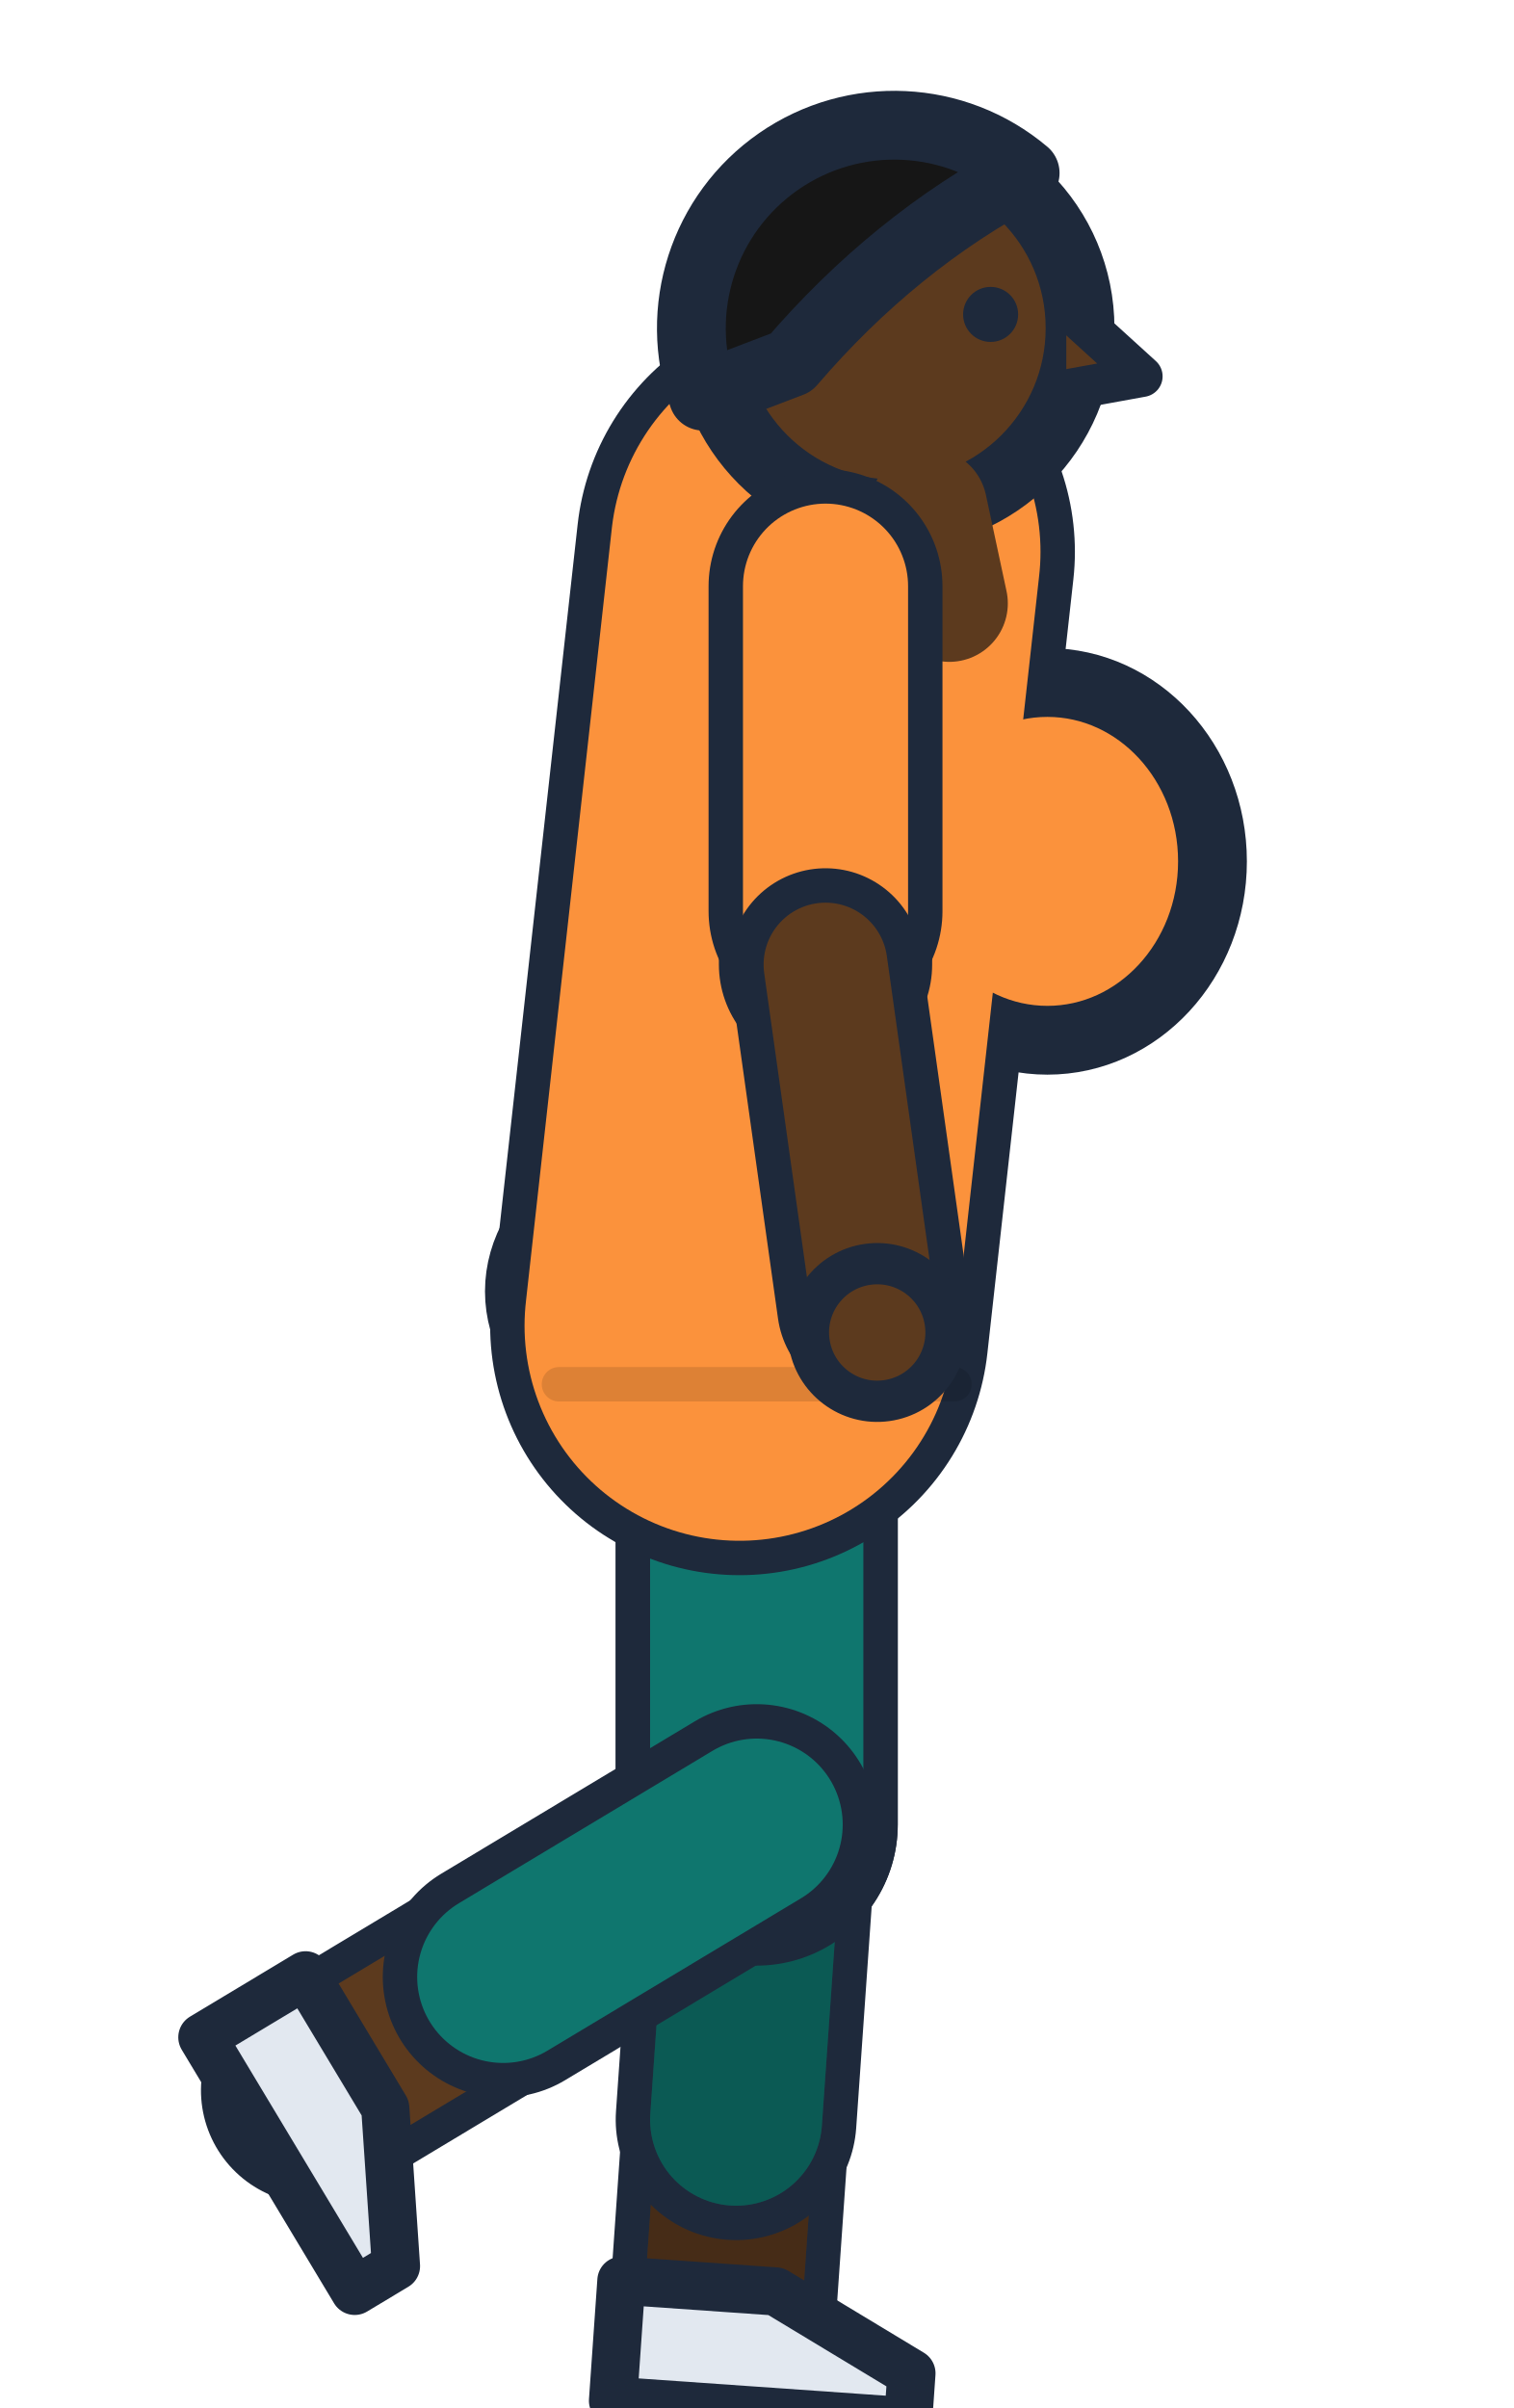
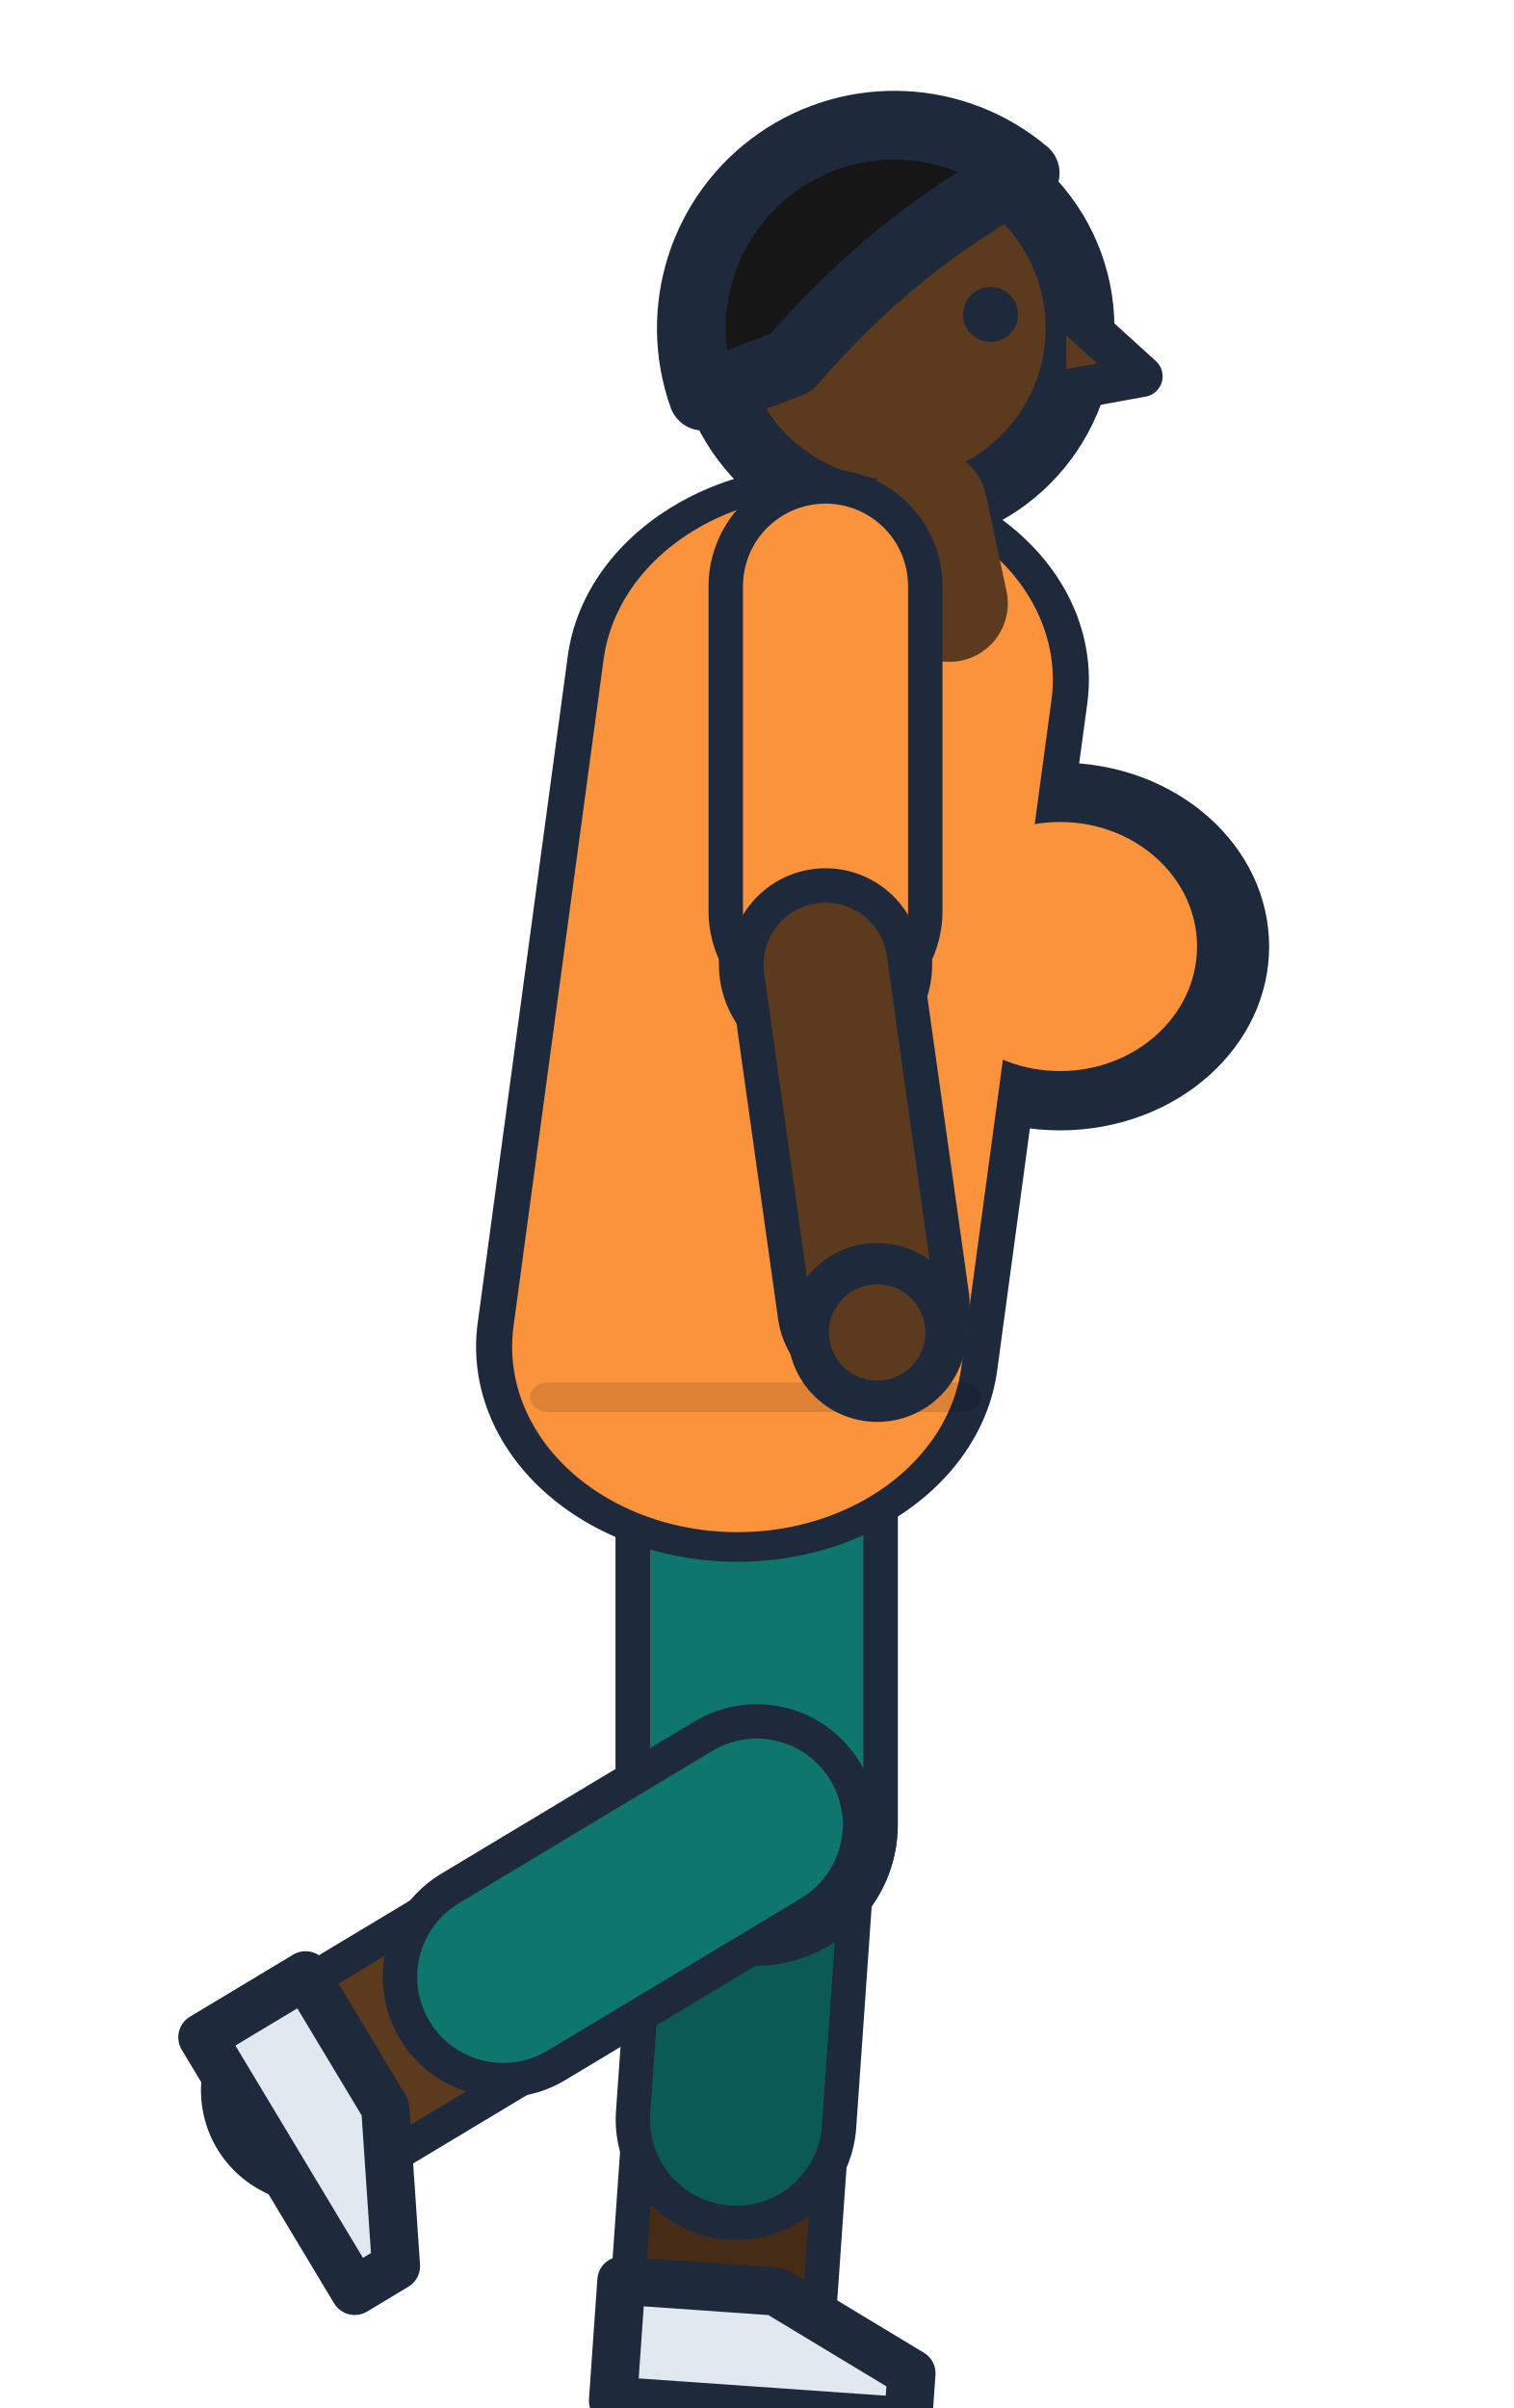
<svg xmlns="http://www.w3.org/2000/svg" viewBox="0 0 44 70" width="44" height="70">
  <g id="walker" transform="translate(0 0.04)">
    <g id="arm-far" transform="rotate(0.00 24 17)">
      <path d="M24,17L24,28" fill="none" stroke="#1e293b" stroke-width="6.2" stroke-linejoin="round" stroke-linecap="round" />
      <path d="M24,17L24,28" fill="none" data-tint="skin" stroke="#5c3a1e" stroke-width="4.2" stroke-linejoin="round" stroke-linecap="round" />
      <path d="M24,17L24,28" fill="none" stroke="#000000" stroke-width="4.2" stroke-linejoin="round" stroke-linecap="round" opacity="0.24" />
      <path d="M24,17L24,26.45" fill="none" stroke="#1e293b" stroke-width="6.8" stroke-linejoin="round" stroke-linecap="round" />
      <path d="M24,17L24,26.45" fill="none" data-tint="cloth-top" stroke="#fb923c" stroke-width="4.8" stroke-linejoin="round" stroke-linecap="round" />
      <path d="M24,17L24,26.45" fill="none" stroke="#000000" stroke-width="4.8" stroke-linejoin="round" stroke-linecap="round" opacity="0.24" />
      <g id="forearm-far" transform="rotate(-8.00 24 28)">
        <path d="M24,28L24,38" fill="none" stroke="#1e293b" stroke-width="5.6" stroke-linejoin="round" stroke-linecap="round" />
        <path d="M24,28L24,38" fill="none" data-tint="skin" stroke="#5c3a1e" stroke-width="3.6" stroke-linejoin="round" stroke-linecap="round" />
        <path d="M24,28L24,38" fill="none" stroke="#000000" stroke-width="3.6" stroke-linejoin="round" stroke-linecap="round" opacity="0.24" />
        <path d="M22,38.8a2,2 0 1,0 4,0a2,2 0 1,0 -4,0z" fill="#5c3a1e" data-tint="skin" stroke="#1e293b" stroke-width="1.2" stroke-linejoin="round" stroke-linecap="round" />
      </g>
    </g>
    <g id="leg-far" transform="rotate(-0.00 22 36)">
      <path d="M22,36L22,53" fill="none" stroke="#1e293b" stroke-width="7.8" stroke-linejoin="round" stroke-linecap="round" />
      <path d="M22,36L22,53" fill="none" data-tint="skin" stroke="#5c3a1e" stroke-width="5.8" stroke-linejoin="round" stroke-linecap="round" />
      <path d="M22,36L22,53" fill="none" stroke="#000000" stroke-width="5.8" stroke-linejoin="round" stroke-linecap="round" opacity="0.24" />
      <path d="M22,36L22,53" fill="none" stroke="#1e293b" stroke-width="8.2" stroke-linejoin="round" stroke-linecap="round" />
      <path d="M22,36L22,53" fill="none" data-tint="cloth-bottom" stroke="#0f766e" stroke-width="6.2" stroke-linejoin="round" stroke-linecap="round" />
      <path d="M22,36L22,53" fill="none" stroke="#000000" stroke-width="6.2" stroke-linejoin="round" stroke-linecap="round" opacity="0.24" />
      <g id="shin-far" transform="rotate(4.00 22 53)">
        <path d="M22,53L22,68" fill="none" stroke="#1e293b" stroke-width="6.6" stroke-linejoin="round" stroke-linecap="round" />
        <path d="M22,53L22,68" fill="none" data-tint="skin" stroke="#5c3a1e" stroke-width="4.6" stroke-linejoin="round" stroke-linecap="round" />
        <path d="M22,53L22,68" fill="none" stroke="#000000" stroke-width="4.6" stroke-linejoin="round" stroke-linecap="round" opacity="0.24" />
        <path d="M22,53L22,61.6" fill="none" stroke="#1e293b" stroke-width="7" stroke-linejoin="round" stroke-linecap="round" />
        <path d="M22,53L22,61.6" fill="none" data-tint="cloth-bottom" stroke="#0f766e" stroke-width="5" stroke-linejoin="round" stroke-linecap="round" />
        <path d="M22,53L22,61.6" fill="none" stroke="#000000" stroke-width="5" stroke-linejoin="round" stroke-linecap="round" opacity="0.24" />
        <path d="M19,66.5H23.5L27.6,68.6V70H19Z" fill="#e2e8f0" data-tint="shoe" stroke="#1e293b" stroke-width="1.4" stroke-linejoin="round" stroke-linecap="round" />
      </g>
    </g>
    <g id="leg-near">
      <path d="M22,36L22,53" fill="none" stroke="#1e293b" stroke-width="7.8" stroke-linejoin="round" stroke-linecap="round" />
      <path d="M22,36L22,53" fill="none" data-tint="skin" stroke="#5c3a1e" stroke-width="5.8" stroke-linejoin="round" stroke-linecap="round" />
      <path d="M22,36L22,53" fill="none" stroke="#1e293b" stroke-width="8.2" stroke-linejoin="round" stroke-linecap="round" />
      <path d="M22,36L22,53" fill="none" data-tint="cloth-bottom" stroke="#0f766e" stroke-width="6.2" stroke-linejoin="round" stroke-linecap="round" />
      <g id="shin-near" transform="rotate(59.00 22 53)">
        <path d="M22,53L22,68" fill="none" stroke="#1e293b" stroke-width="6.6" stroke-linejoin="round" stroke-linecap="round" />
        <path d="M22,53L22,68" fill="none" data-tint="skin" stroke="#5c3a1e" stroke-width="4.6" stroke-linejoin="round" stroke-linecap="round" />
        <path d="M22,53L22,61.6" fill="none" stroke="#1e293b" stroke-width="7" stroke-linejoin="round" stroke-linecap="round" />
        <path d="M22,53L22,61.6" fill="none" data-tint="cloth-bottom" stroke="#0f766e" stroke-width="5" stroke-linejoin="round" stroke-linecap="round" />
        <path d="M19,66.5H23.5L27.6,68.6V70H19Z" fill="#e2e8f0" data-tint="shoe" stroke="#1e293b" stroke-width="1.4" stroke-linejoin="round" stroke-linecap="round" />
      </g>
    </g>
    <path d="M14.9,37.5a6.4,4.6 0 1,0 12.8,0a6.4,4.6 0 1,0 -12.8,0z" fill="#0f766e" data-tint="cloth-bottom" stroke="#1e293b" stroke-width="1.6" stroke-linejoin="round" stroke-linecap="round" />
-     <g id="torso">
+     <g id="torso" transform="matrix(1.048,0,0,0.862,-1.093,5.925)">
      <path d="M21.5,38.5L24,16" fill="none" stroke="#1e293b" stroke-width="14.5" stroke-linejoin="round" stroke-linecap="round" />
      <path d="M25.65,25a4.8,5.2 0 1,0 9.6,0a4.8,5.2 0 1,0 -9.6,0z" fill="#fb923c" data-tint="cloth-top" stroke="#1e293b" stroke-width="2" stroke-linejoin="round" stroke-linecap="round" />
      <path d="M21.5,38.5L24,16" fill="none" data-tint="cloth-top" stroke="#fb923c" stroke-width="12.5" stroke-linejoin="round" stroke-linecap="round" />
      <path d="M16.25,40.2H27.75" fill="none" stroke="#000000" stroke-width="1" stroke-linejoin="round" stroke-linecap="round" opacity="0.12" />
    </g>
    <g id="head">
      <path d="M20.6,9.5a5.4,5.4 0 1,0 10.8,0a5.4,5.4 0 1,0 -10.8,0z" fill="#5c3a1e" data-tint="skin" stroke="#1e293b" stroke-width="2" stroke-linejoin="round" stroke-linecap="round" />
      <path d="M31,8.9L33.2,10.9L31,11.3" fill="#5c3a1e" data-tint="skin" stroke="#1e293b" stroke-width="1.2" stroke-linejoin="round" stroke-linecap="round" />
      <path d="M28,9.1a0.8,0.8 0 1,0 1.6,0a0.8,0.8 0 1,0 -1.6,0z" fill="#1e293b" />
      <path d="M27,14.7L27.6,17.5" fill="none" data-tint="skin" stroke="#5c3a1e" stroke-width="3.4" stroke-linejoin="round" stroke-linecap="round" />
      <path d="M29.804,4.99A5.9,5.9 0 0 0 20.441,11.476L23,10.5Q26,7 29.804,4.99Z" fill="#161616" data-tint="hair" stroke="#1e293b" stroke-width="2" stroke-linejoin="round" stroke-linecap="round" />
    </g>
    <g id="arm-near" transform="rotate(-0.00 24 17)">
      <path d="M24,17L24,28" fill="none" stroke="#1e293b" stroke-width="6.2" stroke-linejoin="round" stroke-linecap="round" />
      <path d="M24,17L24,28" fill="none" data-tint="skin" stroke="#5c3a1e" stroke-width="4.2" stroke-linejoin="round" stroke-linecap="round" />
      <path d="M24,17L24,26.45" fill="none" stroke="#1e293b" stroke-width="6.8" stroke-linejoin="round" stroke-linecap="round" />
      <path d="M24,17L24,26.45" fill="none" data-tint="cloth-top" stroke="#fb923c" stroke-width="4.8" stroke-linejoin="round" stroke-linecap="round" />
      <g id="forearm-near" transform="rotate(-8.00 24 28)">
        <path d="M24,28L24,38" fill="none" stroke="#1e293b" stroke-width="5.6" stroke-linejoin="round" stroke-linecap="round" />
        <path d="M24,28L24,38" fill="none" data-tint="skin" stroke="#5c3a1e" stroke-width="3.6" stroke-linejoin="round" stroke-linecap="round" />
        <path d="M22,38.8a2,2 0 1,0 4,0a2,2 0 1,0 -4,0z" fill="#5c3a1e" data-tint="skin" stroke="#1e293b" stroke-width="1.2" stroke-linejoin="round" stroke-linecap="round" />
      </g>
    </g>
  </g>
</svg>
